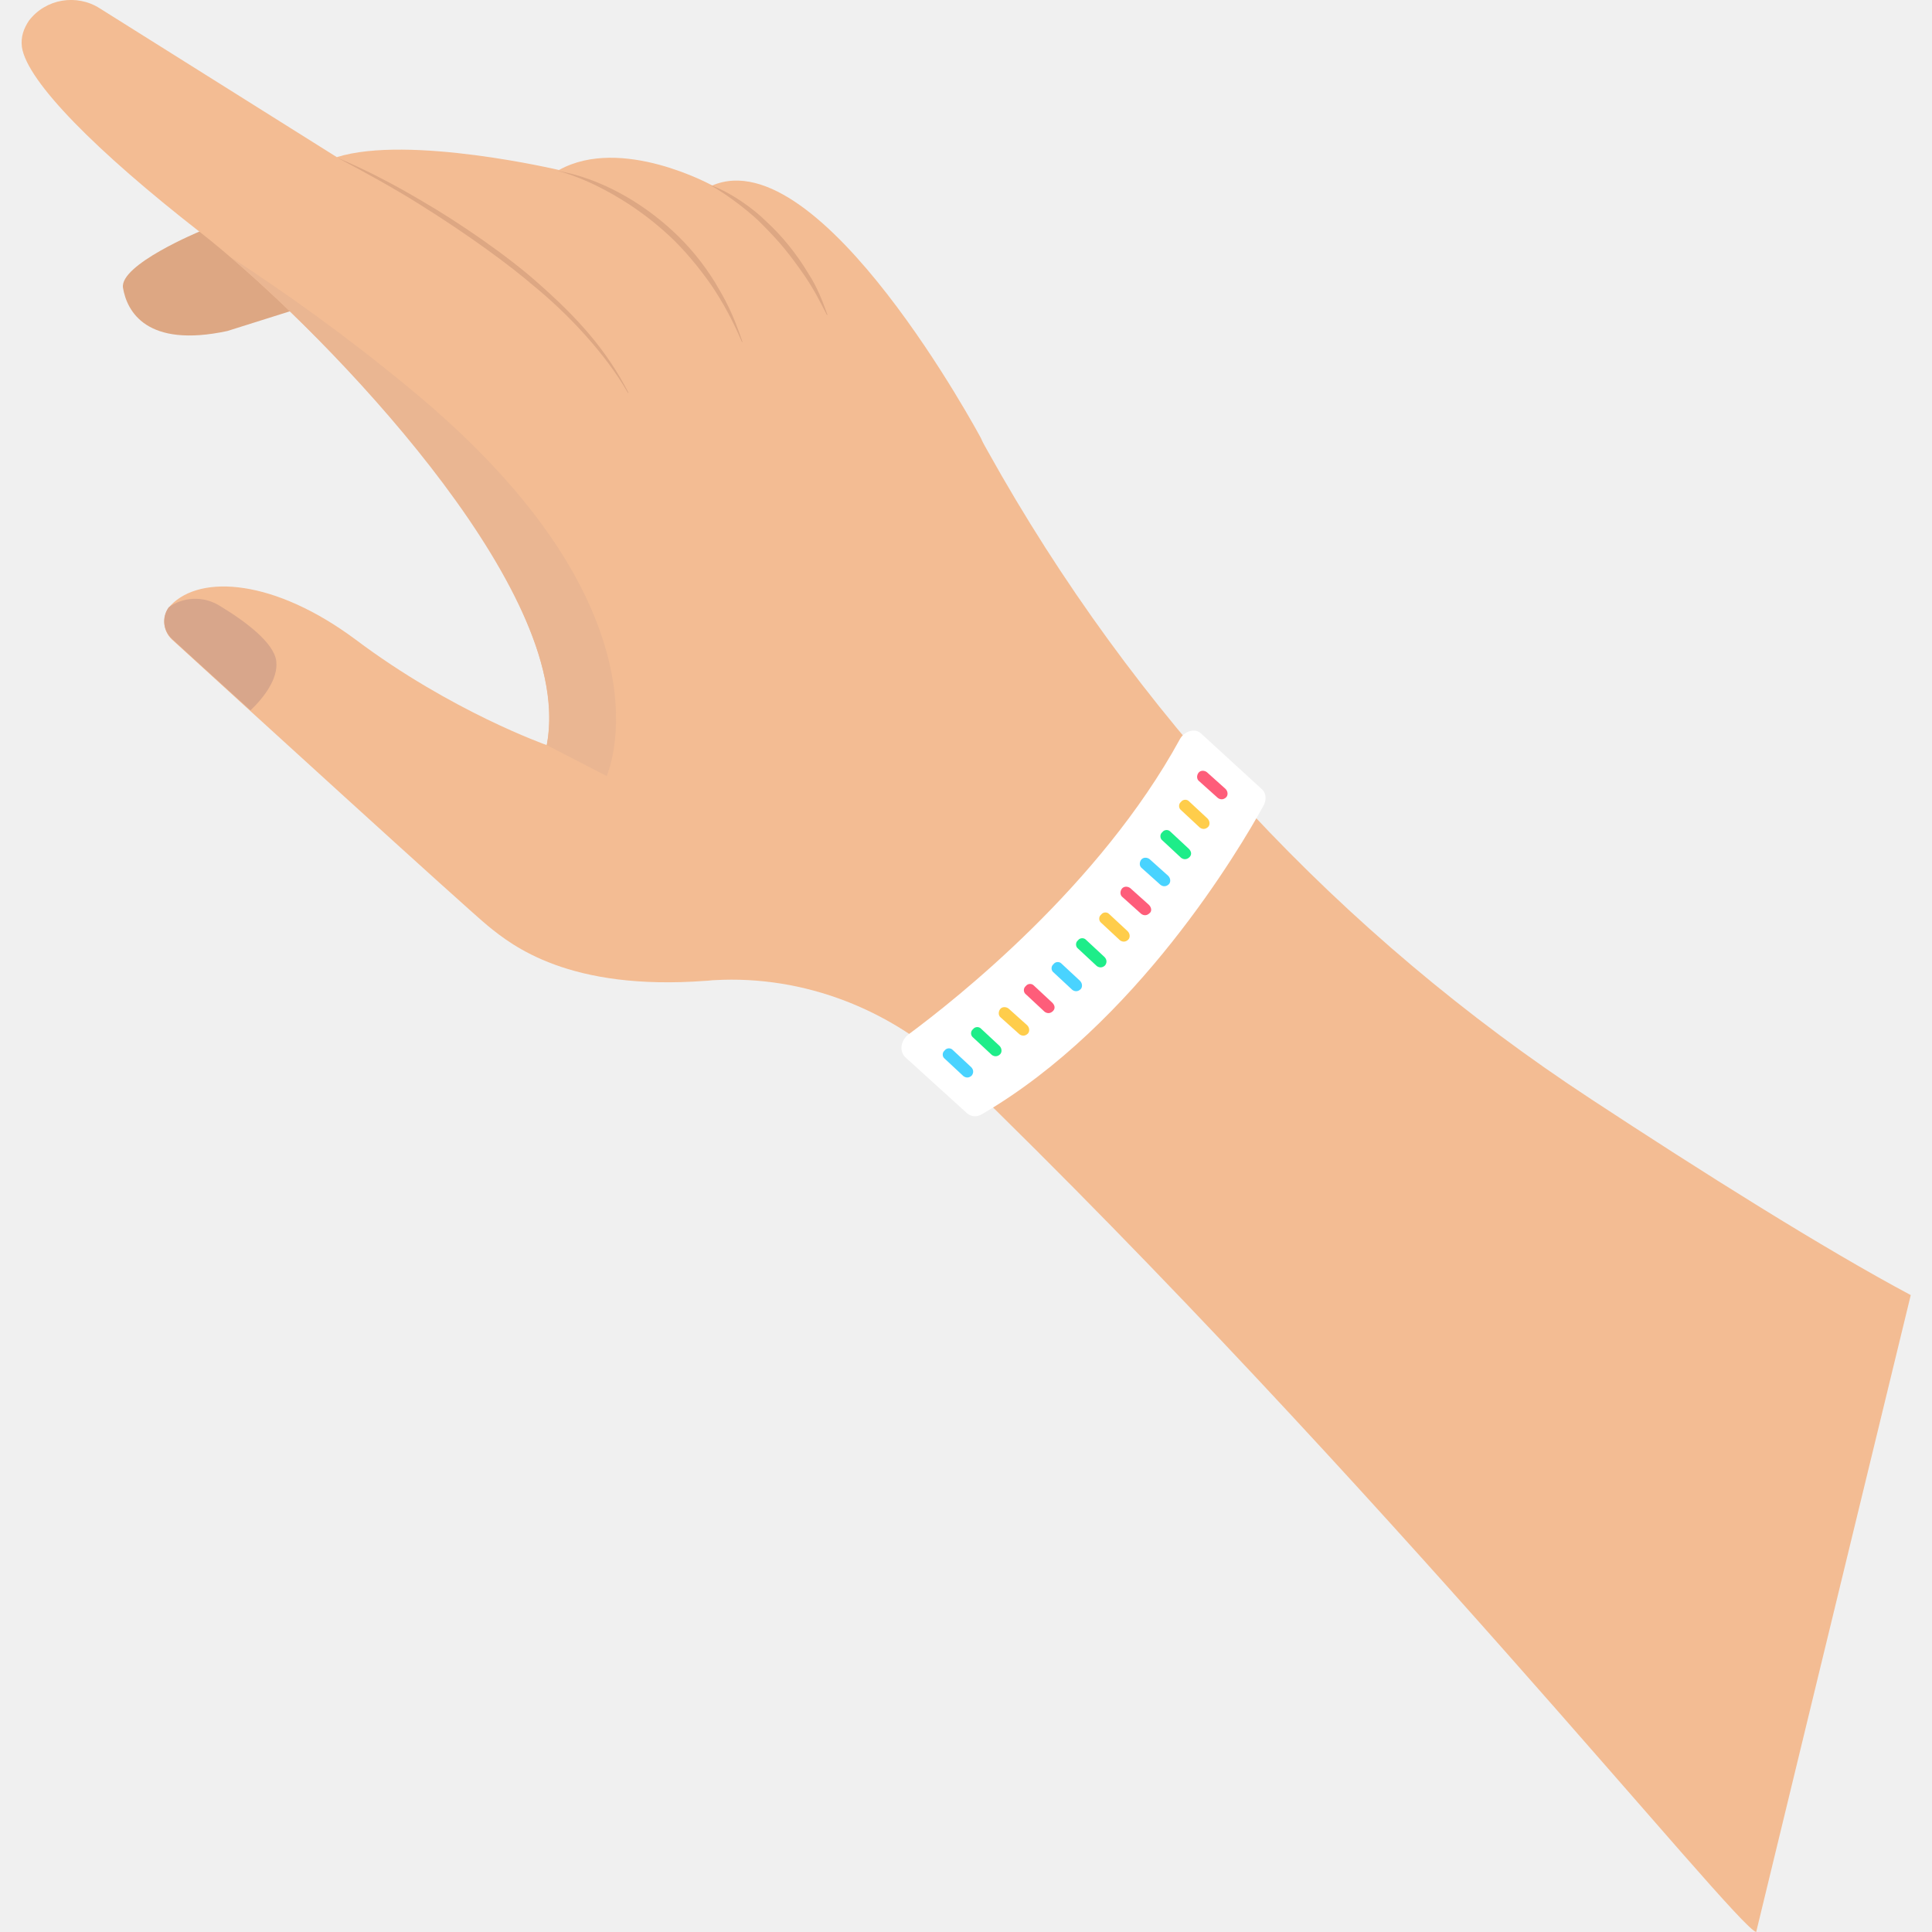
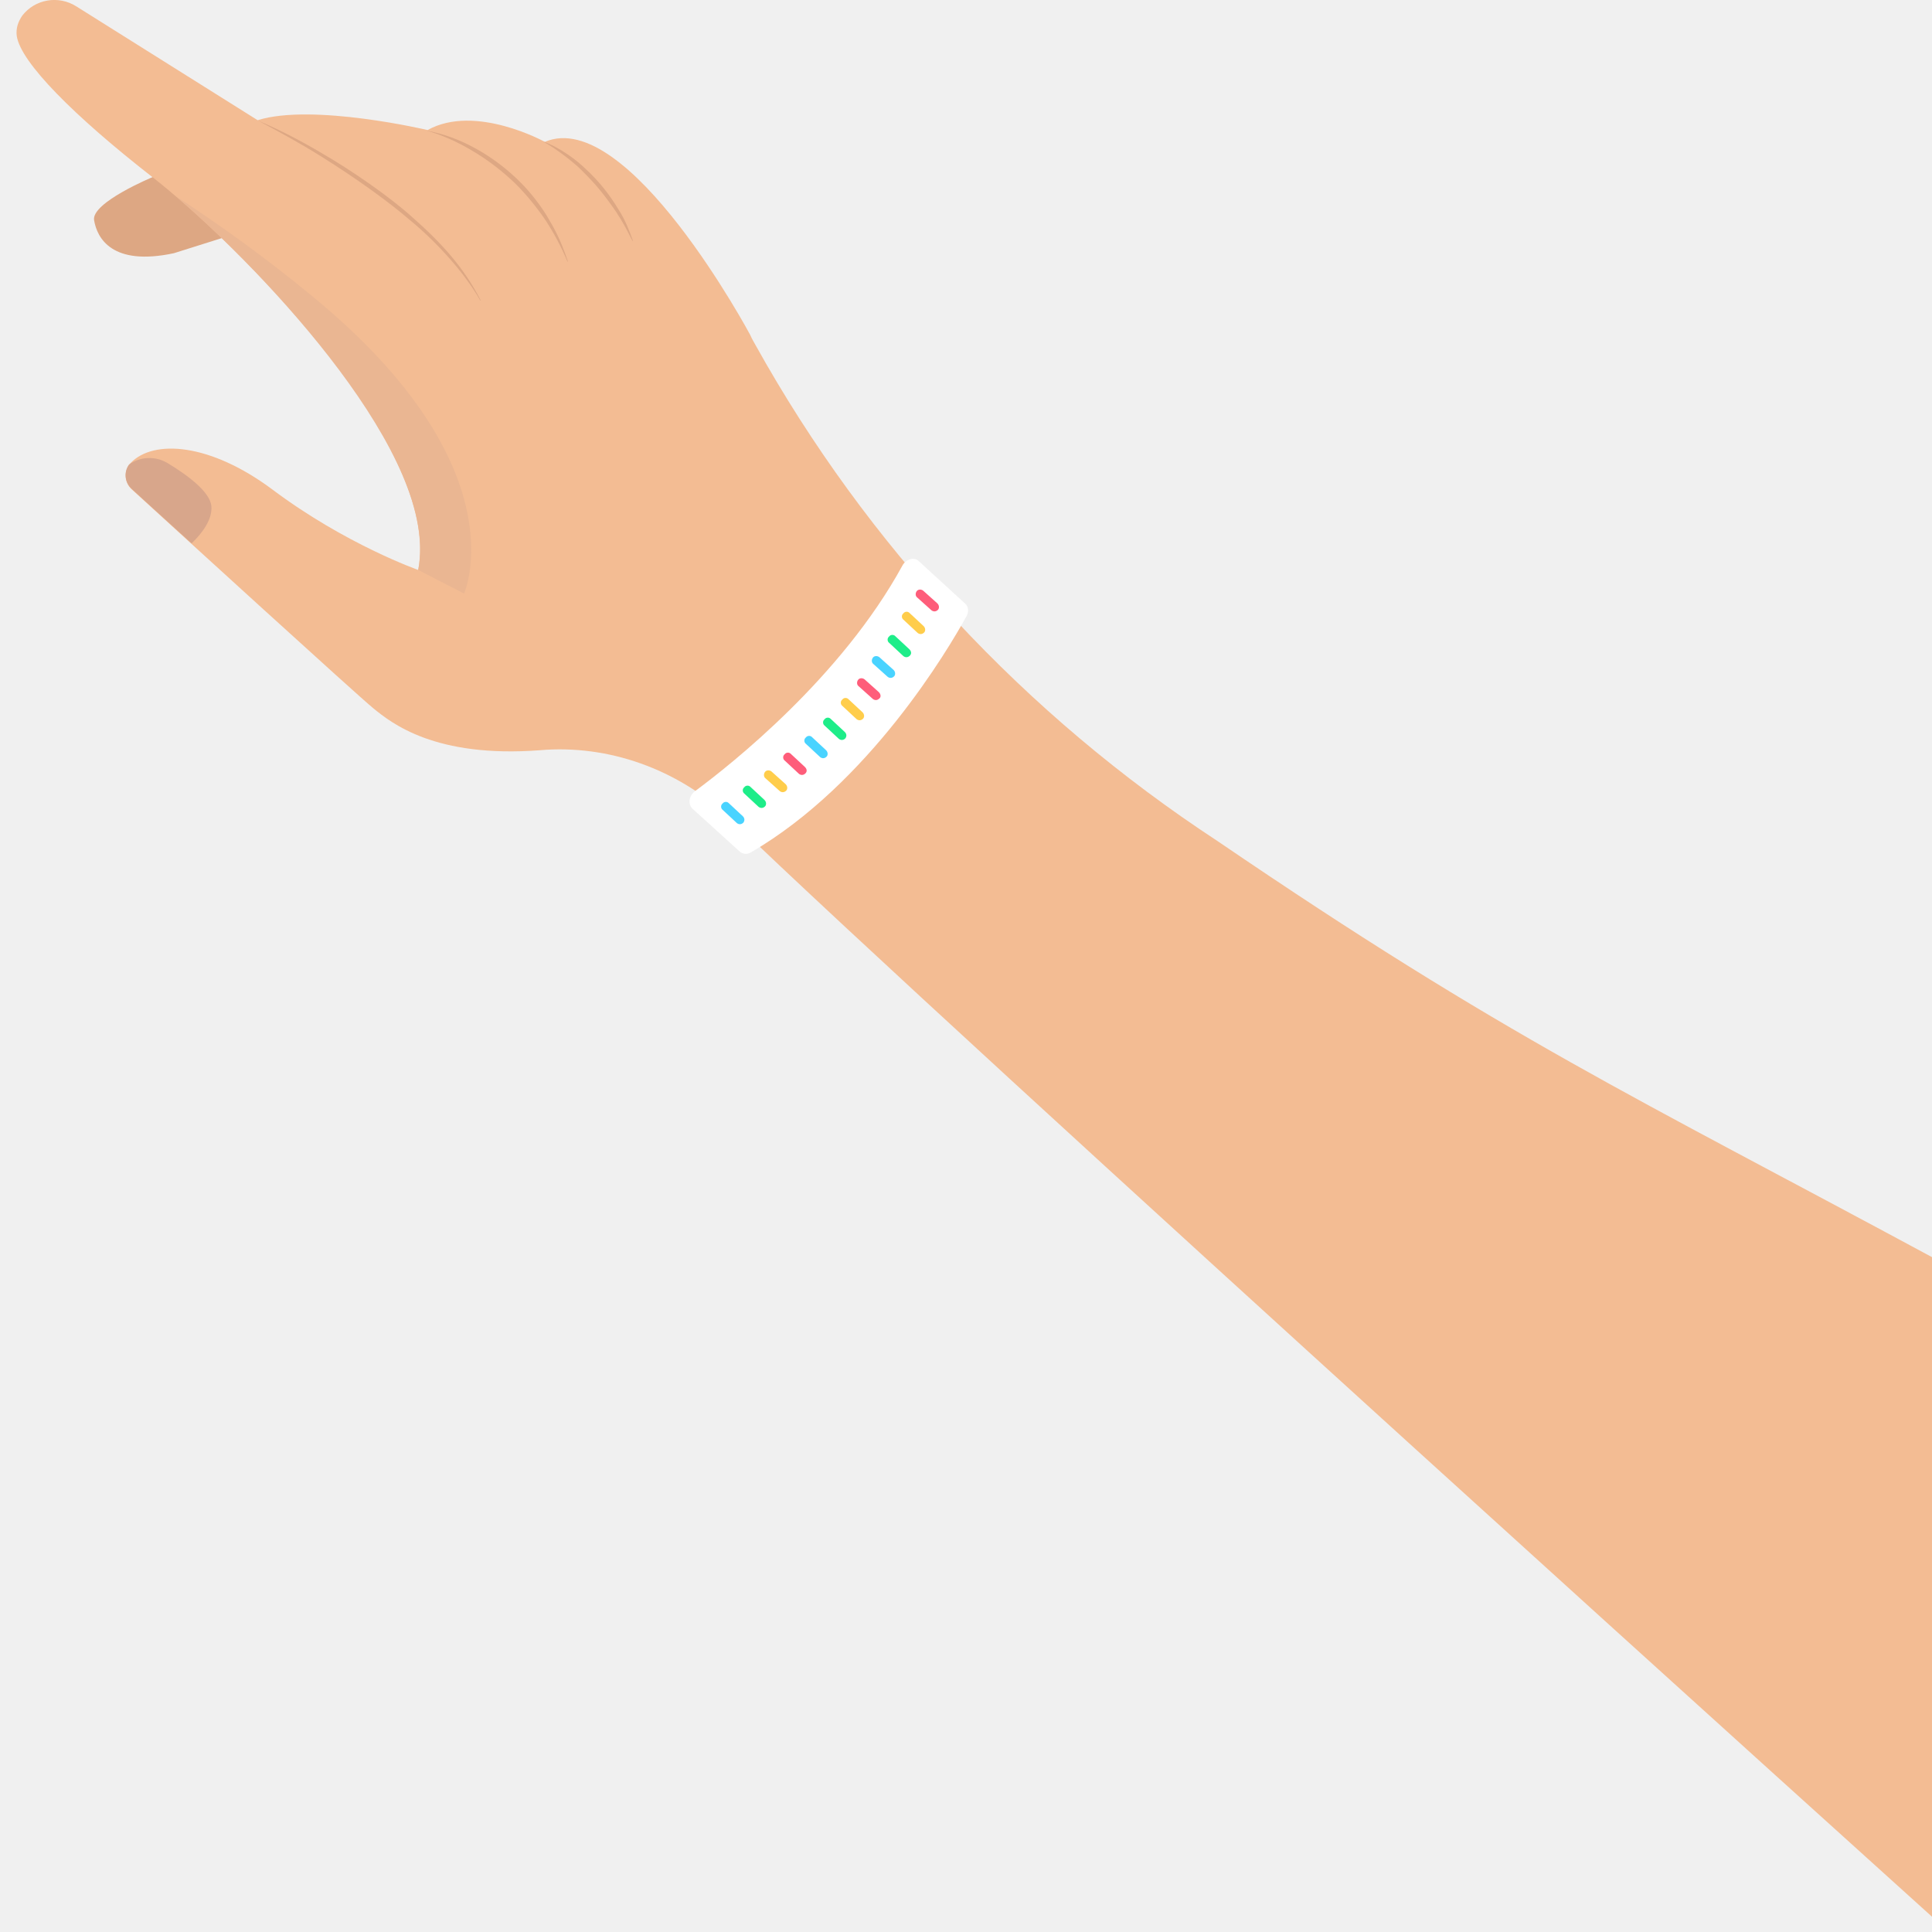
- <svg xmlns="http://www.w3.org/2000/svg" version="1.1" id="Camada_1" x="0px" y="0px" width="300px" height="300px" viewBox="0 0 300 300" style="enable-background:new 0 0 300 300;" xml:space="preserve">
+ <svg xmlns="http://www.w3.org/2000/svg" version="1.1" id="Camada_1" x="0px" y="0px" width="392.2px" height="392.2px" viewBox="0 0 392.2 392.2" style="enable-background:new 0 0 392.2 392.2;" xml:space="preserve">
  <style type="text/css">
	.st0{fill:#DDA783;}
	.st1{fill:#F3BC93;}
	.st2{fill:#D8A68B;}
	.st3{fill:#EAB692;}
	.st4{fill:#FFFFFF;}
	.st5{fill:#49D3FF;}
	.st6{fill:#1EED89;}
	.st7{fill:#FFCD4B;}
	.st8{fill:#FE5D7A;}
</style>
-   <g>
-     <path class="st0" d="M31.1,35.9c0,0-12.6,5.2-12,8.8c0.6,3.6,3.6,9.4,16.2,6.7l12.7-4c0,0-7.1-9.3-7.1-9.8   C41,37.2,31.1,35.9,31.1,35.9z" />
-     <path class="st1" d="M296.7,201.1c-13.5-7.2-32.4-19.1-49.6-30.4c-38.9-25.5-71.1-60-93.7-100.6c-0.4-0.7-0.8-1.4-1.1-2.1   c0,0-24.8-46.4-41.7-39.2c0,0-14.1-7.8-23.8-2.4c0,0-23.3-5.5-34.5-2L15.5,1.3C11.9-1,7.1-0.2,4.5,3.2C3.7,4.4,3.2,5.7,3.4,7.3   C4.2,12.7,15.1,23.6,31,36c15.9,12.4,58.7,54,53.9,79.7c0,0-14.8-5.2-29.7-16.4C42.7,90,31.2,89.1,26.5,94   c-1.4,1.5-1.3,3.9,0.2,5.3c9.2,8.4,45.9,41.9,49.1,44.5c3.7,3,12.5,10.1,33.8,8.5c0.4,0,0.9-0.1,1.3-0.1c14-0.8,27.7,4.6,37.8,14.4   C214.1,230,269.5,299.2,272.7,300C275.6,288,287.1,240.6,296.7,201.1z" />
-     <path class="st0" d="M52.4,24.5c4.5,1.9,8.9,4.2,13.1,6.7c5.7,3.3,13.3,8.5,18.1,12.8c6,5.3,10.5,10.2,14,17l-0.1,0   c-3.6-6.3-9.6-12.5-14.5-16.5c-3.7-3.2-10.2-8-17.9-12.8C61.3,29.3,56.4,26.6,52.4,24.5L52.4,24.5z" />
-     <path class="st0" d="M86.5,26.5c3.4,0.6,6.6,1.8,9.6,3.4c3,1.6,5.8,3.6,8.4,6c2.5,2.3,4.7,5,6.5,7.9c1.6,2.7,2.7,4.6,4.3,9.3   l-0.1,0c-1.3-3.1-2.9-6.1-4.8-8.9c-1.9-2.7-4.2-5.5-6.6-7.7c-2.5-2.3-5.2-4.3-8.1-6C93,28.9,89.6,27.3,86.5,26.5L86.5,26.5z" />
-     <path class="st0" d="M110.2,28.7c3.2,1.1,6.8,3.7,8.8,5.7c2.4,2.2,4.7,5,6.6,8.2c1.3,2,2.1,4.1,2.9,6.3l-0.1,0   c-1.1-2.1-1.8-3.6-3.4-6c-2.5-3.6-4-5.4-6.6-8C117,33.4,113.3,30.4,110.2,28.7L110.2,28.7z" />
-     <path class="st2" d="M42.9,102.7C42.6,99.8,38,96.4,34,94c-2.5-1.5-5.6-1.3-7.8,0.3c-1.1,1.5-0.9,3.6,0.5,4.9   c2.5,2.3,6.9,6.3,12.2,11.1C41,108.3,43.2,105.4,42.9,102.7z" />
-     <path class="st3" d="M35.8,39.9C53.9,55.5,89.5,93,84.9,115.7l9.3,4.8c0,0,11.6-25.5-30.6-60.2C53.8,52.2,44.4,45.5,35.8,39.9z" />
-     <path class="st4" d="M141.1,160.6c7.3-5.4,29.7-23.1,42.1-45.8c0.7-1.3,2.4-1.8,3.3-0.9l9.5,8.7c0.6,0.6,0.7,1.6,0.2,2.5   c-3.7,6.7-19.7,33.9-43.7,47.9c-0.8,0.5-1.7,0.4-2.3-0.1l-9.7-8.8C139.6,163.1,139.9,161.5,141.1,160.6z" />
-     <path class="st5" d="M150.9,167L150.9,167c-0.4,0.4-0.9,0.4-1.3,0.1l-2.9-2.7c-0.4-0.3-0.4-0.9-0.1-1.2l0.1-0.1   c0.3-0.4,0.9-0.4,1.2-0.1l2.9,2.7C151.2,166.1,151.2,166.6,150.9,167z" />
-     <path class="st6" d="M155.3,163.7L155.3,163.7c-0.4,0.4-0.9,0.4-1.3,0.1l-2.9-2.7c-0.4-0.3-0.4-0.9-0.1-1.2l0.1-0.1   c0.3-0.4,0.9-0.4,1.2-0.1l2.9,2.7C155.6,162.8,155.6,163.4,155.3,163.7z" />
-     <path class="st7" d="M159.6,160.5L159.6,160.5c-0.4,0.4-0.9,0.4-1.3,0.1l-2.9-2.6c-0.4-0.3-0.4-0.9-0.1-1.3l0,0   c0.3-0.4,0.9-0.4,1.3-0.1l2.9,2.6C159.9,159.6,159.9,160.2,159.6,160.5z" />
-     <path class="st8" d="M163.5,157L163.5,157c-0.4,0.4-0.9,0.4-1.3,0.1l-2.9-2.7c-0.4-0.3-0.4-0.9-0.1-1.2l0.1-0.1   c0.3-0.4,0.9-0.4,1.2-0.1l2.9,2.7C163.8,156.1,163.9,156.6,163.5,157z" />
-     <path class="st5" d="M167.8,153.6L167.8,153.6c-0.4,0.4-0.9,0.4-1.3,0.1l-2.9-2.7c-0.4-0.3-0.4-0.9-0.1-1.2l0.1-0.1   c0.3-0.4,0.9-0.4,1.2-0.1l2.9,2.7C168.1,152.7,168.1,153.3,167.8,153.6z" />
-     <path class="st6" d="M171.6,149.9L171.6,149.9c-0.4,0.4-0.9,0.4-1.3,0.1l-2.9-2.7c-0.4-0.3-0.4-0.9-0.1-1.2l0.1-0.1   c0.3-0.4,0.9-0.4,1.2-0.1l2.9,2.7C171.9,149,171.9,149.5,171.6,149.9z" />
-     <path class="st7" d="M175.2,145.9L175.2,145.9c-0.4,0.4-0.9,0.4-1.3,0.1l-2.9-2.7c-0.4-0.3-0.4-0.9-0.1-1.2l0.1-0.1   c0.3-0.4,0.9-0.4,1.2-0.1l2.9,2.7C175.5,145,175.5,145.6,175.2,145.9z" />
-     <path class="st8" d="M178.5,141.8L178.5,141.8c-0.4,0.4-0.9,0.4-1.3,0.1l-2.9-2.6c-0.4-0.3-0.4-0.9-0.1-1.3l0,0   c0.3-0.4,0.9-0.4,1.3-0.1l2.9,2.6C178.8,140.9,178.9,141.5,178.5,141.8z" />
-     <path class="st5" d="M181.5,137.3L181.5,137.3c-0.4,0.4-0.9,0.4-1.3,0.1l-2.9-2.6c-0.4-0.3-0.4-0.9-0.1-1.3l0,0   c0.3-0.4,0.9-0.4,1.3-0.1l2.9,2.6C181.8,136.4,181.8,137,181.5,137.3z" />
-     <path class="st6" d="M184.7,133.1L184.7,133.1c-0.4,0.4-0.9,0.4-1.3,0.1l-2.9-2.7c-0.4-0.3-0.4-0.9-0.1-1.2l0.1-0.1   c0.3-0.4,0.9-0.4,1.2-0.1l2.9,2.7C185,132.2,185.1,132.7,184.7,133.1z" />
-     <path class="st7" d="M187.6,128.4L187.6,128.4c-0.4,0.4-0.9,0.4-1.3,0.1l-2.9-2.7c-0.4-0.3-0.4-0.9-0.1-1.2l0.1-0.1   c0.3-0.4,0.9-0.4,1.2-0.1l2.9,2.7C187.9,127.5,187.9,128.1,187.6,128.4z" />
-     <path class="st8" d="M190.4,123.8L190.4,123.8c-0.4,0.4-0.9,0.4-1.3,0.1l-2.9-2.6c-0.4-0.3-0.4-0.9-0.1-1.3l0,0   c0.3-0.4,0.9-0.4,1.3-0.1l2.9,2.6C190.7,122.9,190.7,123.5,190.4,123.8z" />
-   </g>
+   <path class="st0" d="M31.1,35.9c0,0-12.6,5.2-12,8.8s3.6,9.4,16.2,6.7l12.7-4c0,0-7.1-9.3-7.1-9.8C41,37.2,31.1,35.9,31.1,35.9z" />
+   <path class="st1" d="M392.2,255.2c-61-32.9-86.4-44.5-145.1-84.5c-38.9-25.5-71.1-60-93.7-100.6c-0.4-0.7-0.8-1.4-1.1-2.1  c0,0-24.8-46.4-41.7-39.2c0,0-14.1-7.8-23.8-2.4c0,0-23.3-5.5-34.5-2L15.5,1.3C11.9-1,7.1-0.2,4.5,3.2C3.7,4.4,3.2,5.7,3.4,7.3  C4.2,12.7,15.1,23.6,31,36s58.7,54,53.9,79.7c0,0-14.8-5.2-29.7-16.4C42.7,90,31.2,89.1,26.5,94c-1.4,1.5-1.3,3.9,0.2,5.3  c9.2,8.4,45.9,41.9,49.1,44.5c3.7,3,12.5,10.1,33.8,8.5c0.4,0,0.9-0.1,1.3-0.1c14-0.8,27.7,4.6,37.8,14.4  c43.3,41.9,243.5,222.5,243.5,222.5V255.2z" />
+   <path class="st0" d="M52.4,24.5c4.5,1.9,8.9,4.2,13.1,6.7c5.7,3.3,13.3,8.5,18.1,12.8c6,5.3,10.5,10.2,14,17h-0.1  c-3.6-6.3-9.6-12.5-14.5-16.5c-3.7-3.2-10.2-8-17.9-12.8C61.3,29.3,56.4,26.6,52.4,24.5L52.4,24.5z" />
+   <path class="st0" d="M86.5,26.5c3.4,0.6,6.6,1.8,9.6,3.4s5.8,3.6,8.4,6c2.5,2.3,4.7,5,6.5,7.9c1.6,2.7,2.7,4.6,4.3,9.3h-0.1  c-1.3-3.1-2.9-6.1-4.8-8.9c-1.9-2.7-4.2-5.5-6.6-7.7c-2.5-2.3-5.2-4.3-8.1-6C93,28.9,89.6,27.3,86.5,26.5L86.5,26.5z" />
+   <path class="st0" d="M110.2,28.7c3.2,1.1,6.8,3.7,8.8,5.7c2.4,2.2,4.7,5,6.6,8.2c1.3,2,2.1,4.1,2.9,6.3h-0.1c-1.1-2.1-1.8-3.6-3.4-6  c-2.5-3.6-4-5.4-6.6-8C117,33.4,113.3,30.4,110.2,28.7L110.2,28.7z" />
+   <path class="st2" d="M42.9,102.7C42.6,99.8,38,96.4,34,94c-2.5-1.5-5.6-1.3-7.8,0.3c-1.1,1.5-0.9,3.6,0.5,4.9  c2.5,2.3,6.9,6.3,12.2,11.1C41,108.3,43.2,105.4,42.9,102.7z" />
+   <path class="st3" d="M35.8,39.9C53.9,55.5,89.5,93,84.9,115.7l9.3,4.8c0,0,11.6-25.5-30.6-60.2C53.8,52.2,44.4,45.5,35.8,39.9z" />
+   <path class="st4" d="M141.1,160.6c7.3-5.4,29.7-23.1,42.1-45.8c0.7-1.3,2.4-1.8,3.3-0.9l9.5,8.7c0.6,0.6,0.7,1.6,0.2,2.5  c-3.7,6.7-19.7,33.9-43.7,47.9c-0.8,0.5-1.7,0.4-2.3-0.1l-9.7-8.8C139.6,163.1,139.9,161.5,141.1,160.6z" />
+   <path class="st5" d="M150.9,167L150.9,167c-0.4,0.4-0.9,0.4-1.3,0.1l-2.9-2.7c-0.4-0.3-0.4-0.9-0.1-1.2l0.1-0.1  c0.3-0.4,0.9-0.4,1.2-0.1l2.9,2.7C151.2,166.1,151.2,166.6,150.9,167z" />
+   <path class="st6" d="M155.3,163.7L155.3,163.7c-0.4,0.4-0.9,0.4-1.3,0.1l-2.9-2.7c-0.4-0.3-0.4-0.9-0.1-1.2l0.1-0.1  c0.3-0.4,0.9-0.4,1.2-0.1l2.9,2.7C155.6,162.8,155.6,163.4,155.3,163.7z" />
+   <path class="st7" d="M159.6,160.5L159.6,160.5c-0.4,0.4-0.9,0.4-1.3,0.1l-2.9-2.6c-0.4-0.3-0.4-0.9-0.1-1.3l0,0  c0.3-0.4,0.9-0.4,1.3-0.1l2.9,2.6C159.9,159.6,159.9,160.2,159.6,160.5z" />
+   <path class="st8" d="M163.5,157L163.5,157c-0.4,0.4-0.9,0.4-1.3,0.1l-2.9-2.7c-0.4-0.3-0.4-0.9-0.1-1.2l0.1-0.1  c0.3-0.4,0.9-0.4,1.2-0.1l2.9,2.7C163.8,156.1,163.9,156.6,163.5,157z" />
+   <path class="st5" d="M167.8,153.6L167.8,153.6c-0.4,0.4-0.9,0.4-1.3,0.1l-2.9-2.7c-0.4-0.3-0.4-0.9-0.1-1.2l0.1-0.1  c0.3-0.4,0.9-0.4,1.2-0.1l2.9,2.7C168.1,152.7,168.1,153.3,167.8,153.6z" />
+   <path class="st6" d="M171.6,149.9L171.6,149.9c-0.4,0.4-0.9,0.4-1.3,0.1l-2.9-2.7c-0.4-0.3-0.4-0.9-0.1-1.2l0.1-0.1  c0.3-0.4,0.9-0.4,1.2-0.1l2.9,2.7C171.9,149,171.9,149.5,171.6,149.9z" />
+   <path class="st7" d="M175.2,145.9L175.2,145.9c-0.4,0.4-0.9,0.4-1.3,0.1l-2.9-2.7c-0.4-0.3-0.4-0.9-0.1-1.2l0.1-0.1  c0.3-0.4,0.9-0.4,1.2-0.1l2.9,2.7C175.5,145,175.5,145.6,175.2,145.9z" />
+   <path class="st8" d="M178.5,141.8L178.5,141.8c-0.4,0.4-0.9,0.4-1.3,0.1l-2.9-2.6c-0.4-0.3-0.4-0.9-0.1-1.3l0,0  c0.3-0.4,0.9-0.4,1.3-0.1l2.9,2.6C178.8,140.9,178.9,141.5,178.5,141.8z" />
+   <path class="st5" d="M181.5,137.3L181.5,137.3c-0.4,0.4-0.9,0.4-1.3,0.1l-2.9-2.6c-0.4-0.3-0.4-0.9-0.1-1.3l0,0  c0.3-0.4,0.9-0.4,1.3-0.1l2.9,2.6C181.8,136.4,181.8,137,181.5,137.3z" />
+   <path class="st6" d="M184.7,133.1L184.7,133.1c-0.4,0.4-0.9,0.4-1.3,0.1l-2.9-2.7c-0.4-0.3-0.4-0.9-0.1-1.2l0.1-0.1  c0.3-0.4,0.9-0.4,1.2-0.1l2.9,2.7C185,132.2,185.1,132.7,184.7,133.1z" />
+   <path class="st7" d="M187.6,128.4L187.6,128.4c-0.4,0.4-0.9,0.4-1.3,0.1l-2.9-2.7c-0.4-0.3-0.4-0.9-0.1-1.2l0.1-0.1  c0.3-0.4,0.9-0.4,1.2-0.1l2.9,2.7C187.9,127.5,187.9,128.1,187.6,128.4z" />
+   <path class="st8" d="M190.4,123.8L190.4,123.8c-0.4,0.4-0.9,0.4-1.3,0.1l-2.9-2.6c-0.4-0.3-0.4-0.9-0.1-1.3l0,0  c0.3-0.4,0.9-0.4,1.3-0.1l2.9,2.6C190.7,122.9,190.7,123.5,190.4,123.8z" />
</svg>
